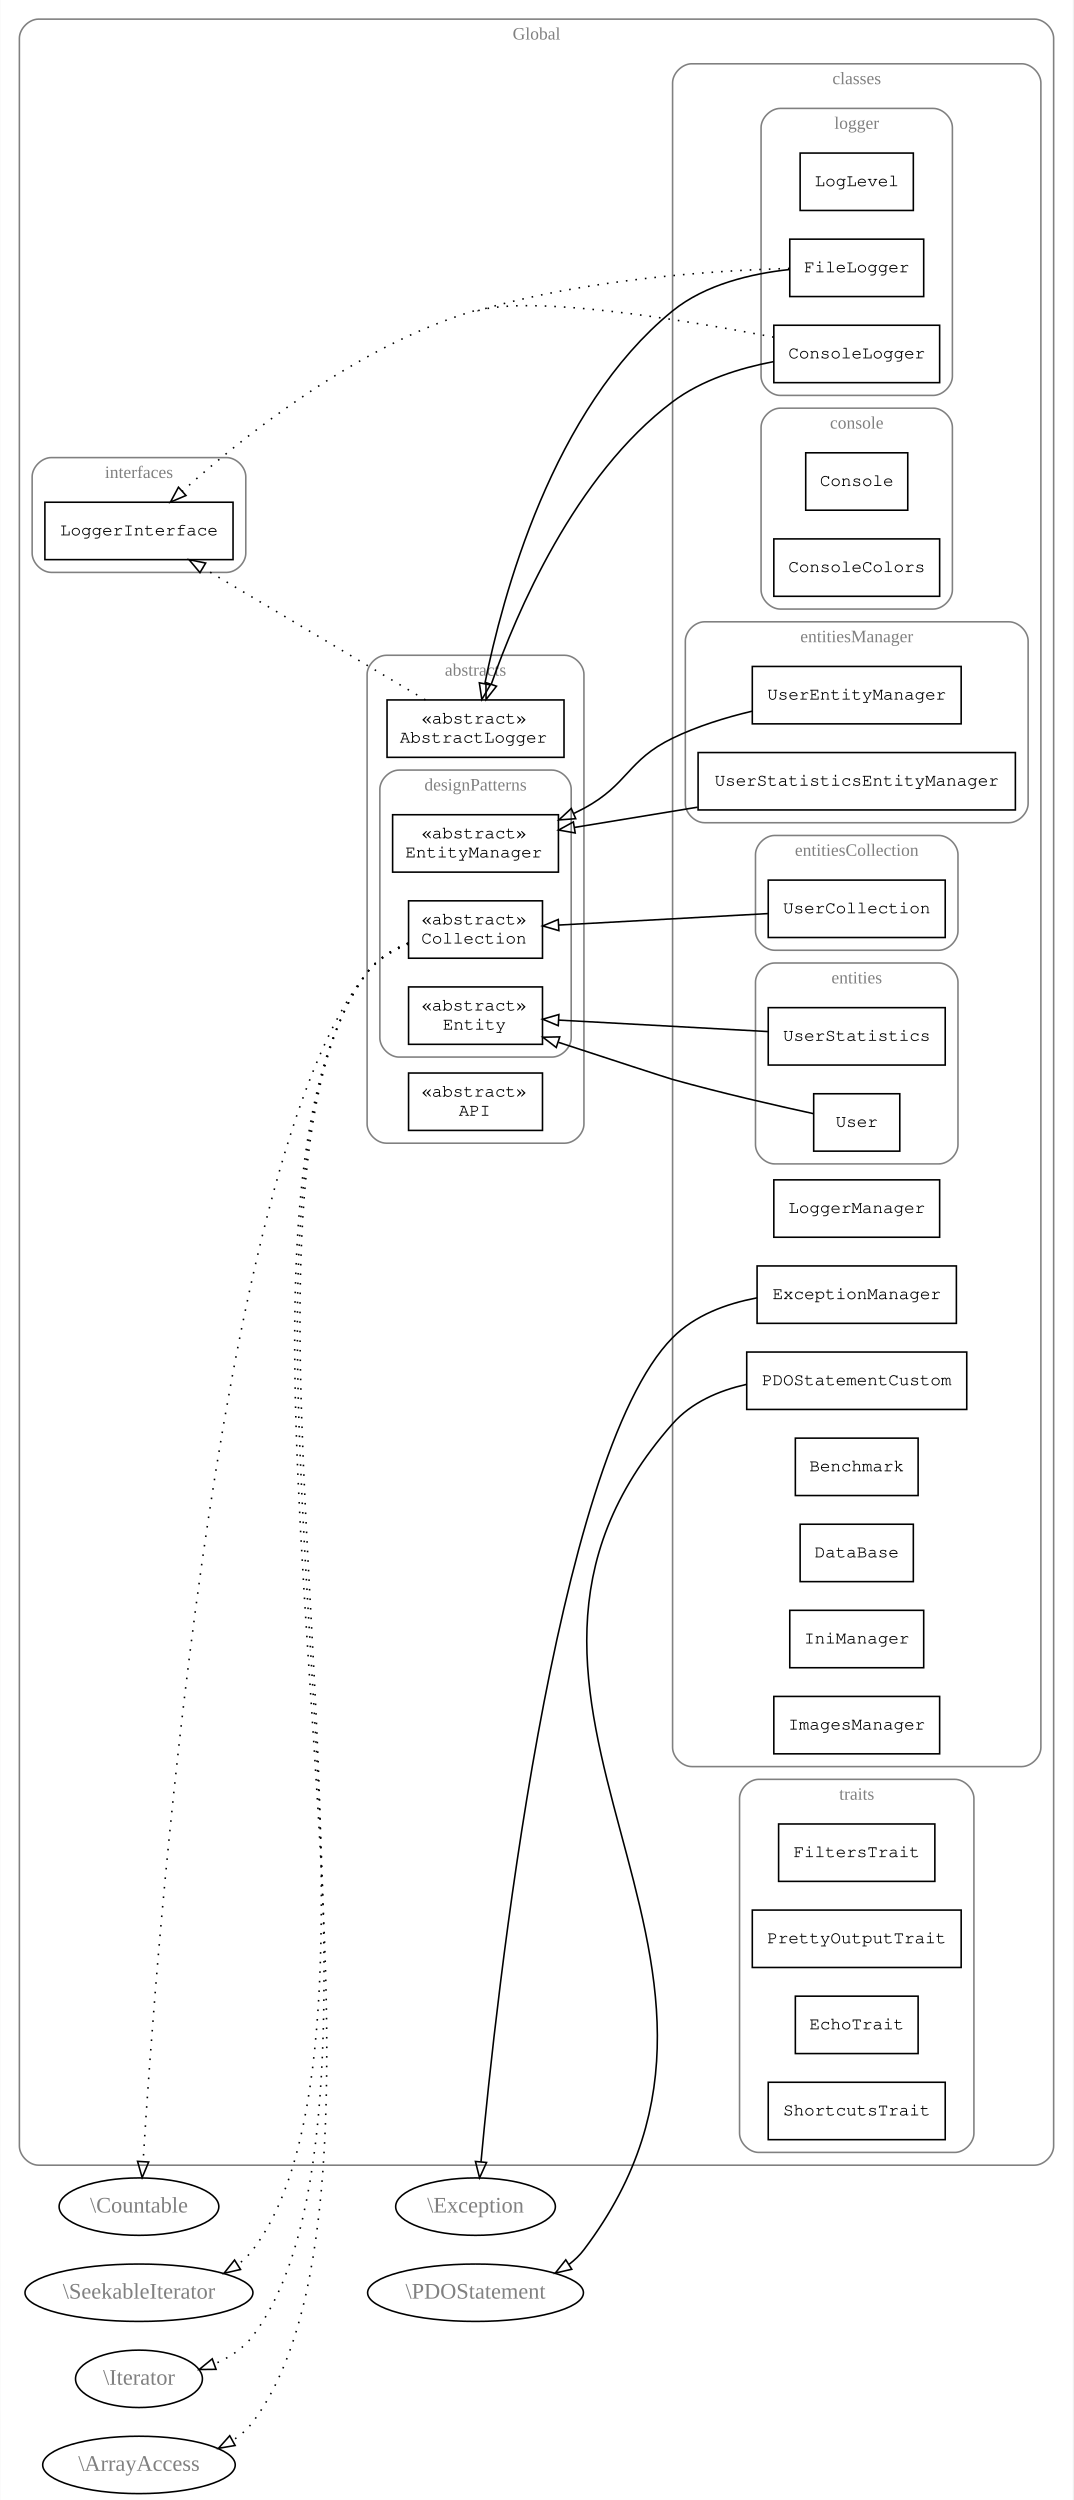
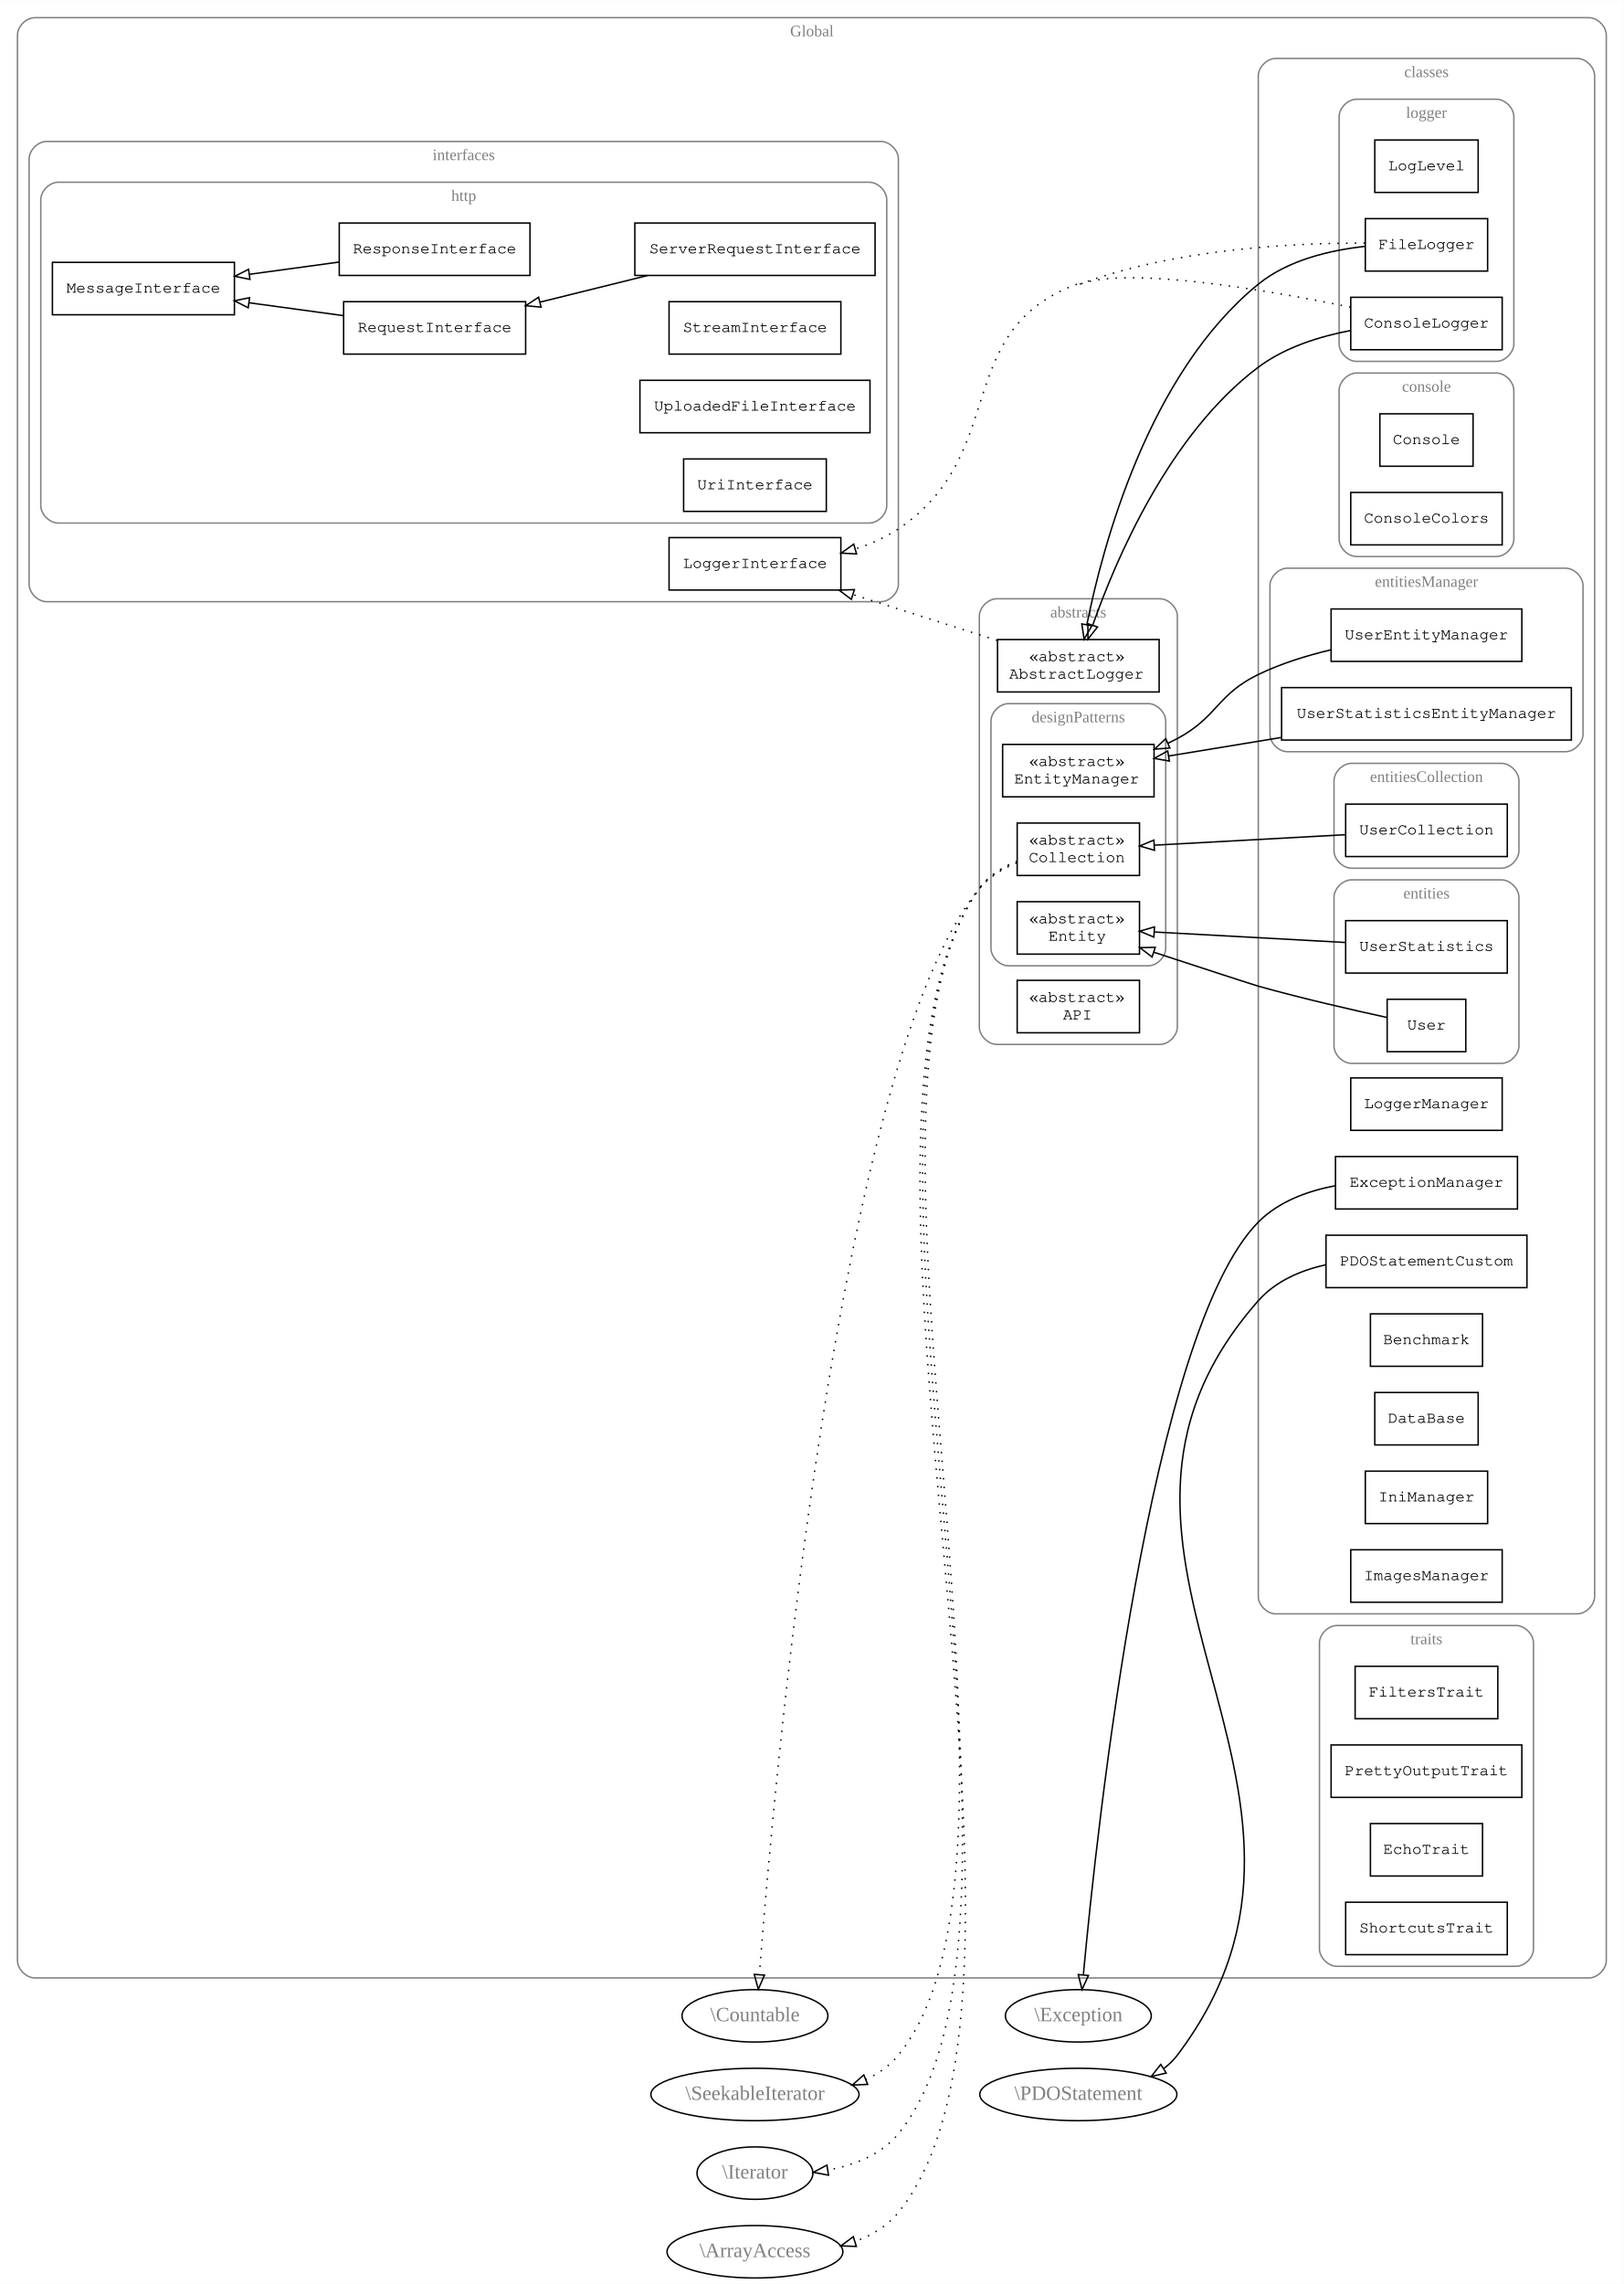
- <svg xmlns="http://www.w3.org/2000/svg" width="673pt" height="1568pt" viewBox="0.00 0.00 672.68 1568.00">
+ <svg xmlns="http://www.w3.org/2000/svg" width="1115pt" height="1568pt" viewBox="0.00 0.00 1115.19 1568.00">
  <g id="graph0" class="graph" transform="scale(1 1) rotate(0) translate(4 1564)">
-     <polygon fill="white" stroke="none" points="-4,4 -4,-1564 668.682,-1564 668.682,4 -4,4" />
+     <polygon fill="white" stroke="none" points="-4,4 -4,-1564 1111.19,-1564 1111.19,4 -4,4" />
    <g id="clust1" class="cluster">
-       <path fill="none" stroke="gray" d="M20,-206C20,-206 644.682,-206 644.682,-206 650.682,-206 656.682,-212 656.682,-218 656.682,-218 656.682,-1540 656.682,-1540 656.682,-1546 650.682,-1552 644.682,-1552 644.682,-1552 20,-1552 20,-1552 14,-1552 8,-1546 8,-1540 8,-1540 8,-218 8,-218 8,-212 14,-206 20,-206" />
-       <text text-anchor="middle" x="332.341" y="-1539.2" font-family="Times New Roman,serif" font-size="11.00" fill="gray">Global</text>
+       <path fill="none" stroke="gray" d="M20,-206C20,-206 1087.19,-206 1087.19,-206 1093.19,-206 1099.19,-212 1099.19,-218 1099.19,-218 1099.19,-1540 1099.19,-1540 1099.19,-1546 1093.19,-1552 1087.19,-1552 1087.19,-1552 20,-1552 20,-1552 14,-1552 8,-1546 8,-1540 8,-1540 8,-218 8,-218 8,-212 14,-206 20,-206" />
+       <text text-anchor="middle" x="553.594" y="-1539.2" font-family="Times New Roman,serif" font-size="11.00" fill="gray">Global</text>
    </g>
    <g id="clust2" class="cluster">
-       <path fill="none" stroke="gray" d="M429.682,-456C429.682,-456 636.682,-456 636.682,-456 642.682,-456 648.682,-462 648.682,-468 648.682,-468 648.682,-1512 648.682,-1512 648.682,-1518 642.682,-1524 636.682,-1524 636.682,-1524 429.682,-1524 429.682,-1524 423.682,-1524 417.682,-1518 417.682,-1512 417.682,-1512 417.682,-468 417.682,-468 417.682,-462 423.682,-456 429.682,-456" />
-       <text text-anchor="middle" x="533.182" y="-1511.2" font-family="Times New Roman,serif" font-size="11.00" fill="gray">classes</text>
+       <path fill="none" stroke="gray" d="M872.188,-456C872.188,-456 1079.19,-456 1079.19,-456 1085.19,-456 1091.19,-462 1091.19,-468 1091.19,-468 1091.19,-1512 1091.19,-1512 1091.19,-1518 1085.19,-1524 1079.19,-1524 1079.19,-1524 872.188,-1524 872.188,-1524 866.188,-1524 860.188,-1518 860.188,-1512 860.188,-1512 860.188,-468 860.188,-468 860.188,-462 866.188,-456 872.188,-456" />
+       <text text-anchor="middle" x="975.688" y="-1511.2" font-family="Times New Roman,serif" font-size="11.00" fill="gray">classes</text>
    </g>
    <g id="clust4" class="cluster">
-       <path fill="none" stroke="gray" d="M485.182,-1316C485.182,-1316 581.182,-1316 581.182,-1316 587.182,-1316 593.182,-1322 593.182,-1328 593.182,-1328 593.182,-1484 593.182,-1484 593.182,-1490 587.182,-1496 581.182,-1496 581.182,-1496 485.182,-1496 485.182,-1496 479.182,-1496 473.182,-1490 473.182,-1484 473.182,-1484 473.182,-1328 473.182,-1328 473.182,-1322 479.182,-1316 485.182,-1316" />
-       <text text-anchor="middle" x="533.182" y="-1483.2" font-family="Times New Roman,serif" font-size="11.00" fill="gray">logger</text>
+       <path fill="none" stroke="gray" d="M927.688,-1316C927.688,-1316 1023.69,-1316 1023.69,-1316 1029.69,-1316 1035.69,-1322 1035.69,-1328 1035.69,-1328 1035.69,-1484 1035.69,-1484 1035.69,-1490 1029.69,-1496 1023.69,-1496 1023.69,-1496 927.688,-1496 927.688,-1496 921.688,-1496 915.688,-1490 915.688,-1484 915.688,-1484 915.688,-1328 915.688,-1328 915.688,-1322 921.688,-1316 927.688,-1316" />
+       <text text-anchor="middle" x="975.688" y="-1483.2" font-family="Times New Roman,serif" font-size="11.00" fill="gray">logger</text>
    </g>
    <g id="clust5" class="cluster">
-       <path fill="none" stroke="gray" d="M485.182,-1182C485.182,-1182 581.182,-1182 581.182,-1182 587.182,-1182 593.182,-1188 593.182,-1194 593.182,-1194 593.182,-1296 593.182,-1296 593.182,-1302 587.182,-1308 581.182,-1308 581.182,-1308 485.182,-1308 485.182,-1308 479.182,-1308 473.182,-1302 473.182,-1296 473.182,-1296 473.182,-1194 473.182,-1194 473.182,-1188 479.182,-1182 485.182,-1182" />
-       <text text-anchor="middle" x="533.182" y="-1295.2" font-family="Times New Roman,serif" font-size="11.00" fill="gray">console</text>
+       <path fill="none" stroke="gray" d="M927.688,-1182C927.688,-1182 1023.69,-1182 1023.69,-1182 1029.69,-1182 1035.69,-1188 1035.69,-1194 1035.69,-1194 1035.69,-1296 1035.69,-1296 1035.69,-1302 1029.69,-1308 1023.69,-1308 1023.69,-1308 927.688,-1308 927.688,-1308 921.688,-1308 915.688,-1302 915.688,-1296 915.688,-1296 915.688,-1194 915.688,-1194 915.688,-1188 921.688,-1182 927.688,-1182" />
+       <text text-anchor="middle" x="975.688" y="-1295.2" font-family="Times New Roman,serif" font-size="11.00" fill="gray">console</text>
    </g>
    <g id="clust3" class="cluster">
-       <path fill="none" stroke="gray" d="M437.682,-1048C437.682,-1048 628.682,-1048 628.682,-1048 634.682,-1048 640.682,-1054 640.682,-1060 640.682,-1060 640.682,-1162 640.682,-1162 640.682,-1168 634.682,-1174 628.682,-1174 628.682,-1174 437.682,-1174 437.682,-1174 431.682,-1174 425.682,-1168 425.682,-1162 425.682,-1162 425.682,-1060 425.682,-1060 425.682,-1054 431.682,-1048 437.682,-1048" />
-       <text text-anchor="middle" x="533.182" y="-1161.2" font-family="Times New Roman,serif" font-size="11.00" fill="gray">entitiesManager</text>
+       <path fill="none" stroke="gray" d="M880.188,-1048C880.188,-1048 1071.19,-1048 1071.19,-1048 1077.19,-1048 1083.19,-1054 1083.19,-1060 1083.19,-1060 1083.19,-1162 1083.19,-1162 1083.19,-1168 1077.19,-1174 1071.19,-1174 1071.19,-1174 880.188,-1174 880.188,-1174 874.188,-1174 868.188,-1168 868.188,-1162 868.188,-1162 868.188,-1060 868.188,-1060 868.188,-1054 874.188,-1048 880.188,-1048" />
+       <text text-anchor="middle" x="975.688" y="-1161.2" font-family="Times New Roman,serif" font-size="11.00" fill="gray">entitiesManager</text>
    </g>
    <g id="clust7" class="cluster">
-       <path fill="none" stroke="gray" d="M481.682,-968C481.682,-968 584.682,-968 584.682,-968 590.682,-968 596.682,-974 596.682,-980 596.682,-980 596.682,-1028 596.682,-1028 596.682,-1034 590.682,-1040 584.682,-1040 584.682,-1040 481.682,-1040 481.682,-1040 475.682,-1040 469.682,-1034 469.682,-1028 469.682,-1028 469.682,-980 469.682,-980 469.682,-974 475.682,-968 481.682,-968" />
-       <text text-anchor="middle" x="533.182" y="-1027.2" font-family="Times New Roman,serif" font-size="11.00" fill="gray">entitiesCollection</text>
+       <path fill="none" stroke="gray" d="M924.188,-968C924.188,-968 1027.19,-968 1027.19,-968 1033.19,-968 1039.19,-974 1039.19,-980 1039.19,-980 1039.19,-1028 1039.19,-1028 1039.19,-1034 1033.19,-1040 1027.19,-1040 1027.19,-1040 924.188,-1040 924.188,-1040 918.188,-1040 912.188,-1034 912.188,-1028 912.188,-1028 912.188,-980 912.188,-980 912.188,-974 918.188,-968 924.188,-968" />
+       <text text-anchor="middle" x="975.688" y="-1027.2" font-family="Times New Roman,serif" font-size="11.00" fill="gray">entitiesCollection</text>
    </g>
    <g id="clust6" class="cluster">
-       <path fill="none" stroke="gray" d="M481.682,-834C481.682,-834 584.682,-834 584.682,-834 590.682,-834 596.682,-840 596.682,-846 596.682,-846 596.682,-948 596.682,-948 596.682,-954 590.682,-960 584.682,-960 584.682,-960 481.682,-960 481.682,-960 475.682,-960 469.682,-954 469.682,-948 469.682,-948 469.682,-846 469.682,-846 469.682,-840 475.682,-834 481.682,-834" />
-       <text text-anchor="middle" x="533.182" y="-947.2" font-family="Times New Roman,serif" font-size="11.00" fill="gray">entities</text>
+       <path fill="none" stroke="gray" d="M924.188,-834C924.188,-834 1027.19,-834 1027.19,-834 1033.19,-834 1039.19,-840 1039.19,-846 1039.19,-846 1039.19,-948 1039.19,-948 1039.19,-954 1033.19,-960 1027.19,-960 1027.19,-960 924.188,-960 924.188,-960 918.188,-960 912.188,-954 912.188,-948 912.188,-948 912.188,-846 912.188,-846 912.188,-840 918.188,-834 924.188,-834" />
+       <text text-anchor="middle" x="975.688" y="-947.2" font-family="Times New Roman,serif" font-size="11.00" fill="gray">entities</text>
    </g>
    <g id="clust8" class="cluster">
-       <path fill="none" stroke="gray" d="M471.682,-214C471.682,-214 594.682,-214 594.682,-214 600.682,-214 606.682,-220 606.682,-226 606.682,-226 606.682,-436 606.682,-436 606.682,-442 600.682,-448 594.682,-448 594.682,-448 471.682,-448 471.682,-448 465.682,-448 459.682,-442 459.682,-436 459.682,-436 459.682,-226 459.682,-226 459.682,-220 465.682,-214 471.682,-214" />
-       <text text-anchor="middle" x="533.182" y="-435.2" font-family="Times New Roman,serif" font-size="11.00" fill="gray">traits</text>
+       <path fill="none" stroke="gray" d="M914.188,-214C914.188,-214 1037.19,-214 1037.19,-214 1043.19,-214 1049.19,-220 1049.19,-226 1049.19,-226 1049.19,-436 1049.19,-436 1049.19,-442 1043.19,-448 1037.19,-448 1037.19,-448 914.188,-448 914.188,-448 908.188,-448 902.188,-442 902.188,-436 902.188,-436 902.188,-226 902.188,-226 902.188,-220 908.188,-214 914.188,-214" />
+       <text text-anchor="middle" x="975.688" y="-435.2" font-family="Times New Roman,serif" font-size="11.00" fill="gray">traits</text>
    </g>
    <g id="clust11" class="cluster">
-       <path fill="none" stroke="gray" d="M28,-1205C28,-1205 138,-1205 138,-1205 144,-1205 150,-1211 150,-1217 150,-1217 150,-1265 150,-1265 150,-1271 144,-1277 138,-1277 138,-1277 28,-1277 28,-1277 22,-1277 16,-1271 16,-1265 16,-1265 16,-1217 16,-1217 16,-1211 22,-1205 28,-1205" />
-       <text text-anchor="middle" x="83" y="-1264.2" font-family="Times New Roman,serif" font-size="11.00" fill="gray">interfaces</text>
+       <path fill="none" stroke="gray" d="M28,-1151C28,-1151 601,-1151 601,-1151 607,-1151 613,-1157 613,-1163 613,-1163 613,-1455 613,-1455 613,-1461 607,-1467 601,-1467 601,-1467 28,-1467 28,-1467 22,-1467 16,-1461 16,-1455 16,-1455 16,-1163 16,-1163 16,-1157 22,-1151 28,-1151" />
+       <text text-anchor="middle" x="314.5" y="-1454.2" font-family="Times New Roman,serif" font-size="11.00" fill="gray">interfaces</text>
+     </g>
+     <g id="clust12" class="cluster">
+       <path fill="none" stroke="gray" d="M36,-1205C36,-1205 593,-1205 593,-1205 599,-1205 605,-1211 605,-1217 605,-1217 605,-1427 605,-1427 605,-1433 599,-1439 593,-1439 593,-1439 36,-1439 36,-1439 30,-1439 24,-1433 24,-1427 24,-1427 24,-1217 24,-1217 24,-1211 30,-1205 36,-1205" />
+       <text text-anchor="middle" x="314.5" y="-1426.2" font-family="Times New Roman,serif" font-size="11.00" fill="gray">http</text>
    </g>
    <g id="clust9" class="cluster">
-       <path fill="none" stroke="gray" d="M238.088,-847C238.088,-847 350.088,-847 350.088,-847 356.088,-847 362.088,-853 362.088,-859 362.088,-859 362.088,-1141 362.088,-1141 362.088,-1147 356.088,-1153 350.088,-1153 350.088,-1153 238.088,-1153 238.088,-1153 232.088,-1153 226.088,-1147 226.088,-1141 226.088,-1141 226.088,-859 226.088,-859 226.088,-853 232.088,-847 238.088,-847" />
-       <text text-anchor="middle" x="294.088" y="-1140.2" font-family="Times New Roman,serif" font-size="11.00" fill="gray">abstracts</text>
+       <path fill="none" stroke="gray" d="M680.594,-847C680.594,-847 792.594,-847 792.594,-847 798.594,-847 804.594,-853 804.594,-859 804.594,-859 804.594,-1141 804.594,-1141 804.594,-1147 798.594,-1153 792.594,-1153 792.594,-1153 680.594,-1153 680.594,-1153 674.594,-1153 668.594,-1147 668.594,-1141 668.594,-1141 668.594,-859 668.594,-859 668.594,-853 674.594,-847 680.594,-847" />
+       <text text-anchor="middle" x="736.594" y="-1140.2" font-family="Times New Roman,serif" font-size="11.00" fill="gray">abstracts</text>
    </g>
    <g id="clust10" class="cluster">
-       <path fill="none" stroke="gray" d="M246.088,-901C246.088,-901 342.088,-901 342.088,-901 348.088,-901 354.088,-907 354.088,-913 354.088,-913 354.088,-1069 354.088,-1069 354.088,-1075 348.088,-1081 342.088,-1081 342.088,-1081 246.088,-1081 246.088,-1081 240.088,-1081 234.088,-1075 234.088,-1069 234.088,-1069 234.088,-913 234.088,-913 234.088,-907 240.088,-901 246.088,-901" />
-       <text text-anchor="middle" x="294.088" y="-1068.2" font-family="Times New Roman,serif" font-size="11.00" fill="gray">designPatterns</text>
+       <path fill="none" stroke="gray" d="M688.594,-901C688.594,-901 784.594,-901 784.594,-901 790.594,-901 796.594,-907 796.594,-913 796.594,-913 796.594,-1069 796.594,-1069 796.594,-1075 790.594,-1081 784.594,-1081 784.594,-1081 688.594,-1081 688.594,-1081 682.594,-1081 676.594,-1075 676.594,-1069 676.594,-1069 676.594,-913 676.594,-913 676.594,-907 682.594,-901 688.594,-901" />
+       <text text-anchor="middle" x="736.594" y="-1068.2" font-family="Times New Roman,serif" font-size="11.00" fill="gray">designPatterns</text>
    </g>
    <g id="node1" class="node">
-       <polygon fill="none" stroke="black" points="598.682,-1146 467.682,-1146 467.682,-1110 598.682,-1110 598.682,-1146" />
-       <text text-anchor="middle" x="533.182" y="-1125.2" font-family="Courier,monospace" font-size="11.00">UserEntityManager</text>
+       <polygon fill="none" stroke="black" points="1041.19,-1146 910.188,-1146 910.188,-1110 1041.19,-1110 1041.19,-1146" />
+       <text text-anchor="middle" x="975.688" y="-1125.2" font-family="Courier,monospace" font-size="11.00">UserEntityManager</text>
    </g>
    <g id="node24" class="node">
-       <polygon fill="none" stroke="black" points="346.088,-1053 242.088,-1053 242.088,-1017 346.088,-1017 346.088,-1053" />
-       <text text-anchor="start" x="260.088" y="-1038.2" font-family="Courier,monospace" font-size="11.00">«abstract»</text>
-       <text text-anchor="start" x="250.088" y="-1026.2" font-family="Courier,monospace" font-size="11.00">EntityManager</text>
+       <polygon fill="none" stroke="black" points="788.594,-1053 684.594,-1053 684.594,-1017 788.594,-1017 788.594,-1053" />
+       <text text-anchor="start" x="702.594" y="-1038.2" font-family="Courier,monospace" font-size="11.00">«abstract»</text>
+       <text text-anchor="start" x="692.594" y="-1026.2" font-family="Courier,monospace" font-size="11.00">EntityManager</text>
    </g>
    <g id="edge1" class="edge">
-       <path fill="none" stroke="black" d="M467.49,-1117.93C450.762,-1113.95 433.126,-1108.47 417.682,-1101 389.315,-1087.28 389.84,-1071.92 362.088,-1057 360.073,-1055.92 357.995,-1054.87 355.874,-1053.87" />
-       <polygon fill="none" stroke="black" points="356.929,-1050.51 346.362,-1049.74 354.139,-1056.93 356.929,-1050.51" />
+       <path fill="none" stroke="black" d="M909.996,-1117.93C893.269,-1113.95 875.632,-1108.47 860.188,-1101 831.822,-1087.28 832.347,-1071.92 804.594,-1057 802.579,-1055.92 800.501,-1054.87 798.38,-1053.87" />
+       <polygon fill="none" stroke="black" points="799.435,-1050.51 788.869,-1049.74 796.646,-1056.93 799.435,-1050.51" />
    </g>
    <g id="node2" class="node">
-       <polygon fill="none" stroke="black" points="632.682,-1092 433.682,-1092 433.682,-1056 632.682,-1056 632.682,-1092" />
-       <text text-anchor="middle" x="533.182" y="-1071.2" font-family="Courier,monospace" font-size="11.00">UserStatisticsEntityManager</text>
+       <polygon fill="none" stroke="black" points="1075.19,-1092 876.188,-1092 876.188,-1056 1075.19,-1056 1075.19,-1092" />
+       <text text-anchor="middle" x="975.688" y="-1071.2" font-family="Courier,monospace" font-size="11.00">UserStatisticsEntityManager</text>
    </g>
    <g id="edge16" class="edge">
-       <path fill="none" stroke="black" d="M433.349,-1057.74C407.228,-1053.45 379.793,-1048.93 356.31,-1045.07" />
-       <polygon fill="none" stroke="black" points="356.597,-1041.57 346.162,-1043.4 355.461,-1048.48 356.597,-1041.57" />
+       <path fill="none" stroke="black" d="M875.856,-1057.74C849.734,-1053.45 822.299,-1048.93 798.817,-1045.07" />
+       <polygon fill="none" stroke="black" points="799.104,-1041.57 788.668,-1043.4 797.968,-1048.48 799.104,-1041.57" />
    </g>
    <g id="node3" class="node">
-       <polygon fill="none" stroke="black" points="568.682,-1468 497.682,-1468 497.682,-1432 568.682,-1432 568.682,-1468" />
-       <text text-anchor="middle" x="533.182" y="-1447.2" font-family="Courier,monospace" font-size="11.00">LogLevel</text>
+       <polygon fill="none" stroke="black" points="1011.19,-1468 940.188,-1468 940.188,-1432 1011.19,-1432 1011.19,-1468" />
+       <text text-anchor="middle" x="975.688" y="-1447.2" font-family="Courier,monospace" font-size="11.00">LogLevel</text>
    </g>
    <g id="node4" class="node">
-       <polygon fill="none" stroke="black" points="585.182,-1360 481.182,-1360 481.182,-1324 585.182,-1324 585.182,-1360" />
-       <text text-anchor="middle" x="533.182" y="-1339.2" font-family="Courier,monospace" font-size="11.00">ConsoleLogger</text>
+       <polygon fill="none" stroke="black" points="1027.69,-1360 923.688,-1360 923.688,-1324 1027.69,-1324 1027.69,-1360" />
+       <text text-anchor="middle" x="975.688" y="-1339.2" font-family="Courier,monospace" font-size="11.00">ConsoleLogger</text>
    </g>
    <g id="node25" class="node">
-       <polygon fill="none" stroke="black" points="349.588,-1125 238.588,-1125 238.588,-1089 349.588,-1089 349.588,-1125" />
-       <text text-anchor="start" x="260.088" y="-1110.2" font-family="Courier,monospace" font-size="11.00">«abstract»</text>
-       <text text-anchor="start" x="246.588" y="-1098.2" font-family="Courier,monospace" font-size="11.00">AbstractLogger</text>
+       <polygon fill="none" stroke="black" points="792.094,-1125 681.094,-1125 681.094,-1089 792.094,-1089 792.094,-1125" />
+       <text text-anchor="start" x="702.594" y="-1110.2" font-family="Courier,monospace" font-size="11.00">«abstract»</text>
+       <text text-anchor="start" x="689.094" y="-1098.2" font-family="Courier,monospace" font-size="11.00">AbstractLogger</text>
    </g>
    <g id="edge4" class="edge">
-       <path fill="none" stroke="black" d="M481.149,-1337.21C459.871,-1333.15 435.922,-1325.7 417.682,-1312 356.305,-1265.92 319.597,-1179.31 303.969,-1134.87" />
-       <polygon fill="none" stroke="black" points="307.242,-1133.62 300.699,-1125.29 300.617,-1135.88 307.242,-1133.62" />
+       <path fill="none" stroke="black" d="M923.655,-1337.21C902.378,-1333.15 878.429,-1325.7 860.188,-1312 798.812,-1265.92 762.103,-1179.31 746.475,-1134.87" />
+       <polygon fill="none" stroke="black" points="749.748,-1133.62 743.205,-1125.29 743.123,-1135.88 749.748,-1133.62" />
+     </g>
+     <g id="node34" class="node">
+       <polygon fill="none" stroke="black" points="573.5,-1195 455.5,-1195 455.5,-1159 573.5,-1159 573.5,-1195" />
+       <text text-anchor="middle" x="514.5" y="-1174.2" font-family="Courier,monospace" font-size="11.00">LoggerInterface</text>
+     </g>
+     <g id="edge5" class="edge">
+       <path fill="none" stroke="black" stroke-dasharray="1,5" d="M923.567,-1353.25C864.32,-1365.35 770.595,-1381.29 737.594,-1369" />
+       <path fill="none" stroke="black" stroke-dasharray="1,5" d="M735.594,-1369C648.97,-1336.75 689.761,-1252.49 613,-1201 604.078,-1195.01 593.8,-1190.52 583.337,-1187.15" />
+       <polygon fill="none" stroke="black" points="584.289,-1183.78 573.71,-1184.35 582.337,-1190.5 584.289,-1183.78" />
+     </g>
+     <g id="node5" class="node">
+       <polygon fill="none" stroke="black" points="1017.69,-1414 933.688,-1414 933.688,-1378 1017.69,-1378 1017.69,-1414" />
+       <text text-anchor="middle" x="975.688" y="-1393.2" font-family="Courier,monospace" font-size="11.00">FileLogger</text>
+     </g>
+     <g id="edge10" class="edge">
+       <path fill="none" stroke="black" d="M933.48,-1394.96C909.774,-1392.39 880.714,-1385.68 860.188,-1369 784.736,-1307.69 753.293,-1189.28 742.446,-1135.19" />
+       <polygon fill="none" stroke="black" points="745.864,-1134.43 740.545,-1125.26 738.989,-1135.74 745.864,-1134.43" />
+     </g>
+     <g id="edge11" class="edge">
+       <path fill="none" stroke="black" stroke-dasharray="1,5" d="M933.455,-1397.23C885.031,-1397.35 803.013,-1393.36 737.594,-1369" />
+     </g>
+     <g id="node6" class="node">
+       <polygon fill="none" stroke="black" points="1007.69,-1280 943.688,-1280 943.688,-1244 1007.69,-1244 1007.69,-1280" />
+       <text text-anchor="middle" x="975.688" y="-1259.2" font-family="Courier,monospace" font-size="11.00">Console</text>
+     </g>
+     <g id="node7" class="node">
+       <polygon fill="none" stroke="black" points="1027.69,-1226 923.688,-1226 923.688,-1190 1027.69,-1190 1027.69,-1226" />
+       <text text-anchor="middle" x="975.688" y="-1205.2" font-family="Courier,monospace" font-size="11.00">ConsoleColors</text>
+     </g>
+     <g id="node8" class="node">
+       <polygon fill="none" stroke="black" points="1031.19,-932 920.188,-932 920.188,-896 1031.19,-896 1031.19,-932" />
+       <text text-anchor="middle" x="975.688" y="-911.2" font-family="Courier,monospace" font-size="11.00">UserStatistics</text>
+     </g>
+     <g id="node23" class="node">
+       <polygon fill="none" stroke="black" points="778.594,-945 694.594,-945 694.594,-909 778.594,-909 778.594,-945" />
+       <text text-anchor="start" x="702.594" y="-930.2" font-family="Courier,monospace" font-size="11.00">«abstract»</text>
+       <text text-anchor="start" x="716.094" y="-918.2" font-family="Courier,monospace" font-size="11.00">Entity</text>
+     </g>
+     <g id="edge3" class="edge">
+       <path fill="none" stroke="black" d="M919.996,-916.999C880.451,-919.167 827.395,-922.076 788.701,-924.198" />
+       <polygon fill="none" stroke="black" points="788.486,-920.704 778.692,-924.747 788.869,-927.694 788.486,-920.704" />
+     </g>
+     <g id="node9" class="node">
+       <polygon fill="none" stroke="black" points="1002.69,-878 948.688,-878 948.688,-842 1002.69,-842 1002.69,-878" />
+       <text text-anchor="middle" x="975.688" y="-857.2" font-family="Courier,monospace" font-size="11.00">User</text>
+     </g>
+     <g id="edge6" class="edge">
+       <path fill="none" stroke="black" d="M948.609,-865.497C925.297,-870.564 890.275,-878.56 860.188,-887 856.44,-888.051 820.566,-899.771 788.586,-910.255" />
+       <polygon fill="none" stroke="black" points="787.238,-907.014 778.827,-913.455 789.42,-913.665 787.238,-907.014" />
+     </g>
+     <g id="node10" class="node">
+       <polygon fill="none" stroke="black" points="1031.19,-1012 920.188,-1012 920.188,-976 1031.19,-976 1031.19,-1012" />
+       <text text-anchor="middle" x="975.688" y="-991.2" font-family="Courier,monospace" font-size="11.00">UserCollection</text>
+     </g>
+     <g id="node22" class="node">
+       <polygon fill="none" stroke="black" points="778.594,-999 694.594,-999 694.594,-963 778.594,-963 778.594,-999" />
+       <text text-anchor="start" x="702.594" y="-984.2" font-family="Courier,monospace" font-size="11.00">«abstract»</text>
+       <text text-anchor="start" x="702.594" y="-972.2" font-family="Courier,monospace" font-size="11.00">Collection</text>
+     </g>
+     <g id="edge8" class="edge">
+       <path fill="none" stroke="black" d="M919.996,-991.001C880.451,-988.833 827.395,-985.924 788.701,-983.802" />
+       <polygon fill="none" stroke="black" points="788.869,-980.306 778.692,-983.253 788.486,-987.296 788.869,-980.306" />
+     </g>
+     <g id="node11" class="node">
+       <polygon fill="none" stroke="black" points="1027.69,-824 923.688,-824 923.688,-788 1027.69,-788 1027.69,-824" />
+       <text text-anchor="middle" x="975.688" y="-803.2" font-family="Courier,monospace" font-size="11.00">LoggerManager</text>
+     </g>
+     <g id="node12" class="node">
+       <polygon fill="none" stroke="black" points="1038.19,-770 913.188,-770 913.188,-734 1038.19,-734 1038.19,-770" />
+       <text text-anchor="middle" x="975.688" y="-749.2" font-family="Courier,monospace" font-size="11.00">ExceptionManager</text>
+     </g>
+     <g id="node35" class="node">
+       <ellipse fill="none" stroke="black" cx="736.594" cy="-180" rx="50.091" ry="18" />
+       <text text-anchor="middle" x="736.594" y="-176.3" font-family="Times New Roman,serif" font-size="14.00" fill="gray">\Exception</text>
+     </g>
+     <g id="edge2" class="edge">
+       <path fill="none" stroke="black" d="M913.175,-749.987C893.938,-746.367 874.124,-739.081 860.188,-725 785.972,-650.014 749.355,-308.826 740.035,-208.085" />
+       <polygon fill="none" stroke="black" points="743.514,-207.698 739.124,-198.055 736.543,-208.331 743.514,-207.698" />
+     </g>
+     <g id="node13" class="node">
+       <polygon fill="none" stroke="black" points="1044.69,-716 906.688,-716 906.688,-680 1044.69,-680 1044.69,-716" />
+       <text text-anchor="middle" x="975.688" y="-695.2" font-family="Courier,monospace" font-size="11.00">PDOStatementCustom</text>
+     </g>
+     <g id="node36" class="node">
+       <ellipse fill="none" stroke="black" cx="736.594" cy="-126" rx="67.688" ry="18" />
+       <text text-anchor="middle" x="736.594" y="-122.3" font-family="Times New Roman,serif" font-size="14.00" fill="gray">\PDOStatement</text>
+     </g>
+     <g id="edge7" class="edge">
+       <path fill="none" stroke="black" d="M906.542,-695.721C889.131,-691.793 872.013,-684.399 860.188,-671 706.978,-497.393 944.226,-337.704 804.594,-153 801.956,-149.511 798.794,-146.472 795.299,-143.824" />
+       <polygon fill="none" stroke="black" points="796.95,-140.727 786.63,-138.33 793.203,-146.639 796.95,-140.727" />
+     </g>
+     <g id="node14" class="node">
+       <polygon fill="none" stroke="black" points="1014.19,-662 937.188,-662 937.188,-626 1014.19,-626 1014.19,-662" />
+       <text text-anchor="middle" x="975.688" y="-641.2" font-family="Courier,monospace" font-size="11.00">Benchmark</text>
+     </g>
+     <g id="node15" class="node">
+       <polygon fill="none" stroke="black" points="1011.19,-608 940.188,-608 940.188,-572 1011.19,-572 1011.19,-608" />
+       <text text-anchor="middle" x="975.688" y="-587.2" font-family="Courier,monospace" font-size="11.00">DataBase</text>
+     </g>
+     <g id="node16" class="node">
+       <polygon fill="none" stroke="black" points="1017.69,-554 933.688,-554 933.688,-518 1017.69,-518 1017.69,-554" />
+       <text text-anchor="middle" x="975.688" y="-533.2" font-family="Courier,monospace" font-size="11.00">IniManager</text>
+     </g>
+     <g id="node17" class="node">
+       <polygon fill="none" stroke="black" points="1027.69,-500 923.688,-500 923.688,-464 1027.69,-464 1027.69,-500" />
+       <text text-anchor="middle" x="975.688" y="-479.2" font-family="Courier,monospace" font-size="11.00">ImagesManager</text>
+     </g>
+     <g id="node18" class="node">
+       <polygon fill="none" stroke="black" points="1024.69,-420 926.688,-420 926.688,-384 1024.69,-384 1024.69,-420" />
+       <text text-anchor="middle" x="975.688" y="-399.2" font-family="Courier,monospace" font-size="11.00">FiltersTrait</text>
+     </g>
+     <g id="node19" class="node">
+       <polygon fill="none" stroke="black" points="1041.19,-366 910.188,-366 910.188,-330 1041.19,-330 1041.19,-366" />
+       <text text-anchor="middle" x="975.688" y="-345.2" font-family="Courier,monospace" font-size="11.00">PrettyOutputTrait</text>
+     </g>
+     <g id="node20" class="node">
+       <polygon fill="none" stroke="black" points="1014.19,-312 937.188,-312 937.188,-276 1014.19,-276 1014.19,-312" />
+       <text text-anchor="middle" x="975.688" y="-291.2" font-family="Courier,monospace" font-size="11.00">EchoTrait</text>
+     </g>
+     <g id="node21" class="node">
+       <polygon fill="none" stroke="black" points="1031.19,-258 920.188,-258 920.188,-222 1031.19,-222 1031.19,-258" />
+       <text text-anchor="middle" x="975.688" y="-237.2" font-family="Courier,monospace" font-size="11.00">ShortcutsTrait</text>
+     </g>
+     <g id="node37" class="node">
+       <ellipse fill="none" stroke="black" cx="514.5" cy="-72" rx="39.794" ry="18" />
+       <text text-anchor="middle" x="514.5" y="-68.3" font-family="Times New Roman,serif" font-size="14.00" fill="gray">\Iterator</text>
+     </g>
+     <g id="edge12" class="edge">
+       <path fill="none" stroke="black" stroke-dasharray="1,5" d="M694.561,-972.654C684.552,-968.652 674.916,-962.738 668.594,-954 556.986,-799.739 733.135,-246.717 613,-99 601.327,-84.647 582.755,-77.535 564.936,-74.134" />
+       <polygon fill="none" stroke="black" points="565.007,-70.603 554.59,-72.534 563.938,-77.521 565.007,-70.603" />
+     </g>
+     <g id="node38" class="node">
+       <ellipse fill="none" stroke="black" cx="514.5" cy="-18" rx="60.389" ry="18" />
+       <text text-anchor="middle" x="514.5" y="-14.3" font-family="Times New Roman,serif" font-size="14.00" fill="gray">\ArrayAccess</text>
+     </g>
+     <g id="edge13" class="edge">
+       <path fill="none" stroke="black" stroke-dasharray="1,5" d="M694.539,-972.67C684.529,-968.668 674.899,-962.75 668.594,-954 550.282,-789.809 740.389,-202.253 613,-45 605.356,-35.564 594.729,-29.255 583.288,-25.073" />
+       <polygon fill="none" stroke="black" points="584.122,-21.667 573.533,-22.038 582.042,-28.351 584.122,-21.667" />
+     </g>
+     <g id="node39" class="node">
+       <ellipse fill="none" stroke="black" cx="514.5" cy="-180" rx="50.091" ry="18" />
+       <text text-anchor="middle" x="514.5" y="-176.3" font-family="Times New Roman,serif" font-size="14.00" fill="gray">\Countable</text>
+     </g>
+     <g id="edge14" class="edge">
+       <path fill="none" stroke="black" stroke-dasharray="1,5" d="M694.25,-971.659C684.608,-967.675 675.232,-962.018 668.594,-954 570.979,-836.087 527.118,-334.091 517.555,-208.548" />
+       <polygon fill="none" stroke="black" points="521.02,-207.941 516.783,-198.231 514.039,-208.464 521.02,-207.941" />
+     </g>
+     <g id="node40" class="node">
+       <ellipse fill="none" stroke="black" cx="514.5" cy="-126" rx="71.487" ry="18" />
+       <text text-anchor="middle" x="514.5" y="-122.3" font-family="Times New Roman,serif" font-size="14.00" fill="gray">\SeekableIterator</text>
+     </g>
+     <g id="edge15" class="edge">
+       <path fill="none" stroke="black" stroke-dasharray="1,5" d="M694.586,-972.636C684.577,-968.634 674.935,-962.724 668.594,-954 563.689,-809.668 725.882,-291.182 613,-153 607.043,-145.708 599.305,-140.286 590.794,-136.27" />
+       <polygon fill="none" stroke="black" points="591.885,-132.937 581.302,-132.443 589.268,-139.429 591.885,-132.937" />
+     </g>
+     <g id="edge9" class="edge">
+       <path fill="none" stroke="black" stroke-dasharray="1,5" d="M680.906,-1124.39C650.908,-1133.93 613.489,-1145.83 581.833,-1155.9" />
+       <polygon fill="none" stroke="black" points="580.678,-1152.6 572.209,-1158.96 582.799,-1159.27 580.678,-1152.6" />
+     </g>
+     <g id="node26" class="node">
+       <polygon fill="none" stroke="black" points="778.594,-891 694.594,-891 694.594,-855 778.594,-855 778.594,-891" />
+       <text text-anchor="start" x="702.594" y="-876.2" font-family="Courier,monospace" font-size="11.00">«abstract»</text>
+       <text text-anchor="start" x="726.094" y="-864.2" font-family="Courier,monospace" font-size="11.00">API</text>
    </g>
    <g id="node27" class="node">
-       <polygon fill="none" stroke="black" points="142,-1249 24,-1249 24,-1213 142,-1213 142,-1249" />
-       <text text-anchor="middle" x="83" y="-1228.2" font-family="Courier,monospace" font-size="11.00">LoggerInterface</text>
-     </g>
-     <g id="edge5" class="edge">
-       <path fill="none" stroke="black" stroke-dasharray="1,5" d="M481.053,-1352.55C422.041,-1363.89 328.787,-1379.04 295.088,-1369" />
-       <path fill="none" stroke="black" stroke-dasharray="1,5" d="M293.088,-1369C219.148,-1346.98 147.289,-1289.22 110.126,-1255.82" />
-       <polygon fill="none" stroke="black" points="112.483,-1253.23 102.734,-1249.08 107.769,-1258.41 112.483,-1253.23" />
-     </g>
-     <g id="node5" class="node">
-       <polygon fill="none" stroke="black" points="575.182,-1414 491.182,-1414 491.182,-1378 575.182,-1378 575.182,-1414" />
-       <text text-anchor="middle" x="533.182" y="-1393.2" font-family="Courier,monospace" font-size="11.00">FileLogger</text>
-     </g>
-     <g id="edge10" class="edge">
-       <path fill="none" stroke="black" d="M490.974,-1394.96C467.267,-1392.39 438.208,-1385.68 417.682,-1369 342.229,-1307.69 310.786,-1189.28 299.94,-1135.19" />
-       <polygon fill="none" stroke="black" points="303.358,-1134.43 298.039,-1125.26 296.483,-1135.74 303.358,-1134.43" />
-     </g>
-     <g id="edge11" class="edge">
-       <path fill="none" stroke="black" stroke-dasharray="1,5" d="M491.04,-1395.67C443.054,-1394.29 361.791,-1388.87 295.088,-1369" />
-     </g>
-     <g id="node6" class="node">
-       <polygon fill="none" stroke="black" points="565.182,-1280 501.182,-1280 501.182,-1244 565.182,-1244 565.182,-1280" />
-       <text text-anchor="middle" x="533.182" y="-1259.2" font-family="Courier,monospace" font-size="11.00">Console</text>
-     </g>
-     <g id="node7" class="node">
-       <polygon fill="none" stroke="black" points="585.182,-1226 481.182,-1226 481.182,-1190 585.182,-1190 585.182,-1226" />
-       <text text-anchor="middle" x="533.182" y="-1205.2" font-family="Courier,monospace" font-size="11.00">ConsoleColors</text>
-     </g>
-     <g id="node8" class="node">
-       <polygon fill="none" stroke="black" points="588.682,-932 477.682,-932 477.682,-896 588.682,-896 588.682,-932" />
-       <text text-anchor="middle" x="533.182" y="-911.2" font-family="Courier,monospace" font-size="11.00">UserStatistics</text>
-     </g>
-     <g id="node23" class="node">
-       <polygon fill="none" stroke="black" points="336.088,-945 252.088,-945 252.088,-909 336.088,-909 336.088,-945" />
-       <text text-anchor="start" x="260.088" y="-930.2" font-family="Courier,monospace" font-size="11.00">«abstract»</text>
-       <text text-anchor="start" x="273.588" y="-918.2" font-family="Courier,monospace" font-size="11.00">Entity</text>
-     </g>
-     <g id="edge3" class="edge">
-       <path fill="none" stroke="black" d="M477.49,-916.999C437.945,-919.167 384.888,-922.076 346.195,-924.198" />
-       <polygon fill="none" stroke="black" points="345.979,-920.704 336.186,-924.747 346.363,-927.694 345.979,-920.704" />
-     </g>
-     <g id="node9" class="node">
-       <polygon fill="none" stroke="black" points="560.182,-878 506.182,-878 506.182,-842 560.182,-842 560.182,-878" />
-       <text text-anchor="middle" x="533.182" y="-857.2" font-family="Courier,monospace" font-size="11.00">User</text>
-     </g>
-     <g id="edge6" class="edge">
-       <path fill="none" stroke="black" d="M506.102,-865.497C482.791,-870.564 447.769,-878.56 417.682,-887 413.933,-888.051 378.059,-899.771 346.08,-910.255" />
-       <polygon fill="none" stroke="black" points="344.732,-907.014 336.321,-913.455 346.913,-913.665 344.732,-907.014" />
-     </g>
-     <g id="node10" class="node">
-       <polygon fill="none" stroke="black" points="588.682,-1012 477.682,-1012 477.682,-976 588.682,-976 588.682,-1012" />
-       <text text-anchor="middle" x="533.182" y="-991.2" font-family="Courier,monospace" font-size="11.00">UserCollection</text>
-     </g>
-     <g id="node22" class="node">
-       <polygon fill="none" stroke="black" points="336.088,-999 252.088,-999 252.088,-963 336.088,-963 336.088,-999" />
-       <text text-anchor="start" x="260.088" y="-984.2" font-family="Courier,monospace" font-size="11.00">«abstract»</text>
-       <text text-anchor="start" x="260.088" y="-972.2" font-family="Courier,monospace" font-size="11.00">Collection</text>
-     </g>
-     <g id="edge8" class="edge">
-       <path fill="none" stroke="black" d="M477.49,-991.001C437.945,-988.833 384.888,-985.924 346.195,-983.802" />
-       <polygon fill="none" stroke="black" points="346.363,-980.306 336.186,-983.253 345.979,-987.296 346.363,-980.306" />
-     </g>
-     <g id="node11" class="node">
-       <polygon fill="none" stroke="black" points="585.182,-824 481.182,-824 481.182,-788 585.182,-788 585.182,-824" />
-       <text text-anchor="middle" x="533.182" y="-803.2" font-family="Courier,monospace" font-size="11.00">LoggerManager</text>
-     </g>
-     <g id="node12" class="node">
-       <polygon fill="none" stroke="black" points="595.682,-770 470.682,-770 470.682,-734 595.682,-734 595.682,-770" />
-       <text text-anchor="middle" x="533.182" y="-749.2" font-family="Courier,monospace" font-size="11.00">ExceptionManager</text>
+       <polygon fill="none" stroke="black" points="157,-1384 32,-1384 32,-1348 157,-1348 157,-1384" />
+       <text text-anchor="middle" x="94.5" y="-1363.2" font-family="Courier,monospace" font-size="11.00">MessageInterface</text>
    </g>
    <g id="node28" class="node">
-       <ellipse fill="none" stroke="black" cx="294.088" cy="-180" rx="50.091" ry="18" />
-       <text text-anchor="middle" x="294.088" y="-176.3" font-family="Times New Roman,serif" font-size="14.00" fill="gray">\Exception</text>
-     </g>
-     <g id="edge2" class="edge">
-       <path fill="none" stroke="black" d="M470.668,-749.987C451.432,-746.367 431.618,-739.081 417.682,-725 343.465,-650.014 306.849,-308.826 297.529,-208.085" />
-       <polygon fill="none" stroke="black" points="301.008,-207.698 296.618,-198.055 294.037,-208.331 301.008,-207.698" />
-     </g>
-     <g id="node13" class="node">
-       <polygon fill="none" stroke="black" points="602.182,-716 464.182,-716 464.182,-680 602.182,-680 602.182,-716" />
-       <text text-anchor="middle" x="533.182" y="-695.2" font-family="Courier,monospace" font-size="11.00">PDOStatementCustom</text>
+       <polygon fill="none" stroke="black" points="357,-1357 232,-1357 232,-1321 357,-1321 357,-1357" />
+       <text text-anchor="middle" x="294.5" y="-1336.2" font-family="Courier,monospace" font-size="11.00">RequestInterface</text>
+     </g>
+     <g id="edge17" class="edge">
+       <path fill="none" stroke="black" d="M231.937,-1347.39C211.357,-1350.2 188.245,-1353.35 166.975,-1356.25" />
+       <polygon fill="none" stroke="black" points="166.46,-1352.79 157.025,-1357.61 167.406,-1359.73 166.46,-1352.79" />
    </g>
    <g id="node29" class="node">
-       <ellipse fill="none" stroke="black" cx="294.088" cy="-126" rx="67.688" ry="18" />
-       <text text-anchor="middle" x="294.088" y="-122.3" font-family="Times New Roman,serif" font-size="14.00" fill="gray">\PDOStatement</text>
-     </g>
-     <g id="edge7" class="edge">
-       <path fill="none" stroke="black" d="M464.036,-695.721C446.624,-691.793 429.506,-684.399 417.682,-671 264.472,-497.393 501.72,-337.704 362.088,-153 359.45,-149.511 356.288,-146.472 352.793,-143.824" />
-       <polygon fill="none" stroke="black" points="354.444,-140.727 344.123,-138.33 350.697,-146.639 354.444,-140.727" />
-     </g>
-     <g id="node14" class="node">
-       <polygon fill="none" stroke="black" points="571.682,-662 494.682,-662 494.682,-626 571.682,-626 571.682,-662" />
-       <text text-anchor="middle" x="533.182" y="-641.2" font-family="Courier,monospace" font-size="11.00">Benchmark</text>
-     </g>
-     <g id="node15" class="node">
-       <polygon fill="none" stroke="black" points="568.682,-608 497.682,-608 497.682,-572 568.682,-572 568.682,-608" />
-       <text text-anchor="middle" x="533.182" y="-587.2" font-family="Courier,monospace" font-size="11.00">DataBase</text>
-     </g>
-     <g id="node16" class="node">
-       <polygon fill="none" stroke="black" points="575.182,-554 491.182,-554 491.182,-518 575.182,-518 575.182,-554" />
-       <text text-anchor="middle" x="533.182" y="-533.2" font-family="Courier,monospace" font-size="11.00">IniManager</text>
-     </g>
-     <g id="node17" class="node">
-       <polygon fill="none" stroke="black" points="585.182,-500 481.182,-500 481.182,-464 585.182,-464 585.182,-500" />
-       <text text-anchor="middle" x="533.182" y="-479.2" font-family="Courier,monospace" font-size="11.00">ImagesManager</text>
-     </g>
-     <g id="node18" class="node">
-       <polygon fill="none" stroke="black" points="582.182,-420 484.182,-420 484.182,-384 582.182,-384 582.182,-420" />
-       <text text-anchor="middle" x="533.182" y="-399.2" font-family="Courier,monospace" font-size="11.00">FiltersTrait</text>
-     </g>
-     <g id="node19" class="node">
-       <polygon fill="none" stroke="black" points="598.682,-366 467.682,-366 467.682,-330 598.682,-330 598.682,-366" />
-       <text text-anchor="middle" x="533.182" y="-345.2" font-family="Courier,monospace" font-size="11.00">PrettyOutputTrait</text>
-     </g>
-     <g id="node20" class="node">
-       <polygon fill="none" stroke="black" points="571.682,-312 494.682,-312 494.682,-276 571.682,-276 571.682,-312" />
-       <text text-anchor="middle" x="533.182" y="-291.2" font-family="Courier,monospace" font-size="11.00">EchoTrait</text>
-     </g>
-     <g id="node21" class="node">
-       <polygon fill="none" stroke="black" points="588.682,-258 477.682,-258 477.682,-222 588.682,-222 588.682,-258" />
-       <text text-anchor="middle" x="533.182" y="-237.2" font-family="Courier,monospace" font-size="11.00">ShortcutsTrait</text>
+       <polygon fill="none" stroke="black" points="360,-1411 229,-1411 229,-1375 360,-1375 360,-1411" />
+       <text text-anchor="middle" x="294.5" y="-1390.2" font-family="Courier,monospace" font-size="11.00">ResponseInterface</text>
+     </g>
+     <g id="edge18" class="edge">
+       <path fill="none" stroke="black" d="M228.941,-1384.2C209.247,-1381.51 187.475,-1378.54 167.33,-1375.8" />
+       <polygon fill="none" stroke="black" points="167.658,-1372.31 157.277,-1374.42 166.712,-1379.24 167.658,-1372.31" />
    </g>
    <g id="node30" class="node">
-       <ellipse fill="none" stroke="black" cx="83" cy="-72" rx="39.794" ry="18" />
-       <text text-anchor="middle" x="83" y="-68.3" font-family="Times New Roman,serif" font-size="14.00" fill="gray">\Iterator</text>
-     </g>
-     <g id="edge12" class="edge">
-       <path fill="none" stroke="black" stroke-dasharray="1,5" d="M251.813,-972.435C241.929,-968.436 232.416,-962.578 226.088,-954 112.893,-800.572 269.011,-251.443 154.494,-99 148.413,-90.906 139.583,-85.238 130.217,-81.269" />
-       <polygon fill="none" stroke="black" points="131.348,-77.956 120.754,-77.84 128.963,-84.537 131.348,-77.956" />
+       <polygon fill="none" stroke="black" points="597,-1411 432,-1411 432,-1375 597,-1375 597,-1411" />
+       <text text-anchor="middle" x="514.5" y="-1390.2" font-family="Courier,monospace" font-size="11.00">ServerRequestInterface</text>
+     </g>
+     <g id="edge19" class="edge">
+       <path fill="none" stroke="black" d="M440.606,-1374.94C416.887,-1369.07 390.597,-1362.56 366.982,-1356.71" />
+       <polygon fill="none" stroke="black" points="367.589,-1353.25 357.041,-1354.24 365.906,-1360.05 367.589,-1353.25" />
    </g>
    <g id="node31" class="node">
-       <ellipse fill="none" stroke="black" cx="83" cy="-18" rx="60.389" ry="18" />
-       <text text-anchor="middle" x="83" y="-14.3" font-family="Times New Roman,serif" font-size="14.00" fill="gray">\ArrayAccess</text>
-     </g>
-     <g id="edge13" class="edge">
-       <path fill="none" stroke="black" stroke-dasharray="1,5" d="M251.784,-972.456C241.9,-968.457 232.395,-962.594 226.088,-954 106.195,-790.651 275.795,-207.306 154.494,-45 151.061,-40.407 146.743,-36.596 141.942,-33.433" />
-       <polygon fill="none" stroke="black" points="143.311,-30.19 132.867,-28.41 139.922,-36.315 143.311,-30.19" />
+       <polygon fill="none" stroke="black" points="573.5,-1357 455.5,-1357 455.5,-1321 573.5,-1321 573.5,-1357" />
+       <text text-anchor="middle" x="514.5" y="-1336.2" font-family="Courier,monospace" font-size="11.00">StreamInterface</text>
    </g>
    <g id="node32" class="node">
-       <ellipse fill="none" stroke="black" cx="83" cy="-180" rx="50.091" ry="18" />
-       <text text-anchor="middle" x="83" y="-176.3" font-family="Times New Roman,serif" font-size="14.00" fill="gray">\Countable</text>
-     </g>
-     <g id="edge14" class="edge">
-       <path fill="none" stroke="black" stroke-dasharray="1,5" d="M252.016,-971.865C242.253,-967.873 232.75,-962.16 226.088,-954 129.536,-835.729 93.271,-334 85.62,-208.531" />
-       <polygon fill="none" stroke="black" points="89.094,-207.993 85.004,-198.219 82.107,-208.41 89.094,-207.993" />
+       <polygon fill="none" stroke="black" points="593.5,-1303 435.5,-1303 435.5,-1267 593.5,-1267 593.5,-1303" />
+       <text text-anchor="middle" x="514.5" y="-1282.2" font-family="Courier,monospace" font-size="11.00">UploadedFileInterface</text>
    </g>
    <g id="node33" class="node">
-       <ellipse fill="none" stroke="black" cx="83" cy="-126" rx="71.487" ry="18" />
-       <text text-anchor="middle" x="83" y="-122.3" font-family="Times New Roman,serif" font-size="14.00" fill="gray">\SeekableIterator</text>
-     </g>
-     <g id="edge15" class="edge">
-       <path fill="none" stroke="black" stroke-dasharray="1,5" d="M251.845,-972.411C241.961,-968.412 232.44,-962.56 226.088,-954 119.588,-810.491 262.231,-295.583 154.494,-153 151.827,-149.471 148.638,-146.403 145.112,-143.736" />
-       <polygon fill="none" stroke="black" points="146.681,-140.588 136.356,-138.213 142.946,-146.509 146.681,-140.588" />
-     </g>
-     <g id="edge9" class="edge">
-       <path fill="none" stroke="black" stroke-dasharray="1,5" d="M262.685,-1125.03C225.83,-1146.89 163.65,-1183.76 123.22,-1207.74" />
-       <polygon fill="none" stroke="black" points="121.256,-1204.84 114.44,-1212.95 124.826,-1210.86 121.256,-1204.84" />
-     </g>
-     <g id="node26" class="node">
-       <polygon fill="none" stroke="black" points="336.088,-891 252.088,-891 252.088,-855 336.088,-855 336.088,-891" />
-       <text text-anchor="start" x="260.088" y="-876.2" font-family="Courier,monospace" font-size="11.00">«abstract»</text>
-       <text text-anchor="start" x="283.588" y="-864.2" font-family="Courier,monospace" font-size="11.00">API</text>
+       <polygon fill="none" stroke="black" points="563.5,-1249 465.5,-1249 465.5,-1213 563.5,-1213 563.5,-1249" />
+       <text text-anchor="middle" x="514.5" y="-1228.2" font-family="Courier,monospace" font-size="11.00">UriInterface</text>
    </g>
  </g>
</svg>
